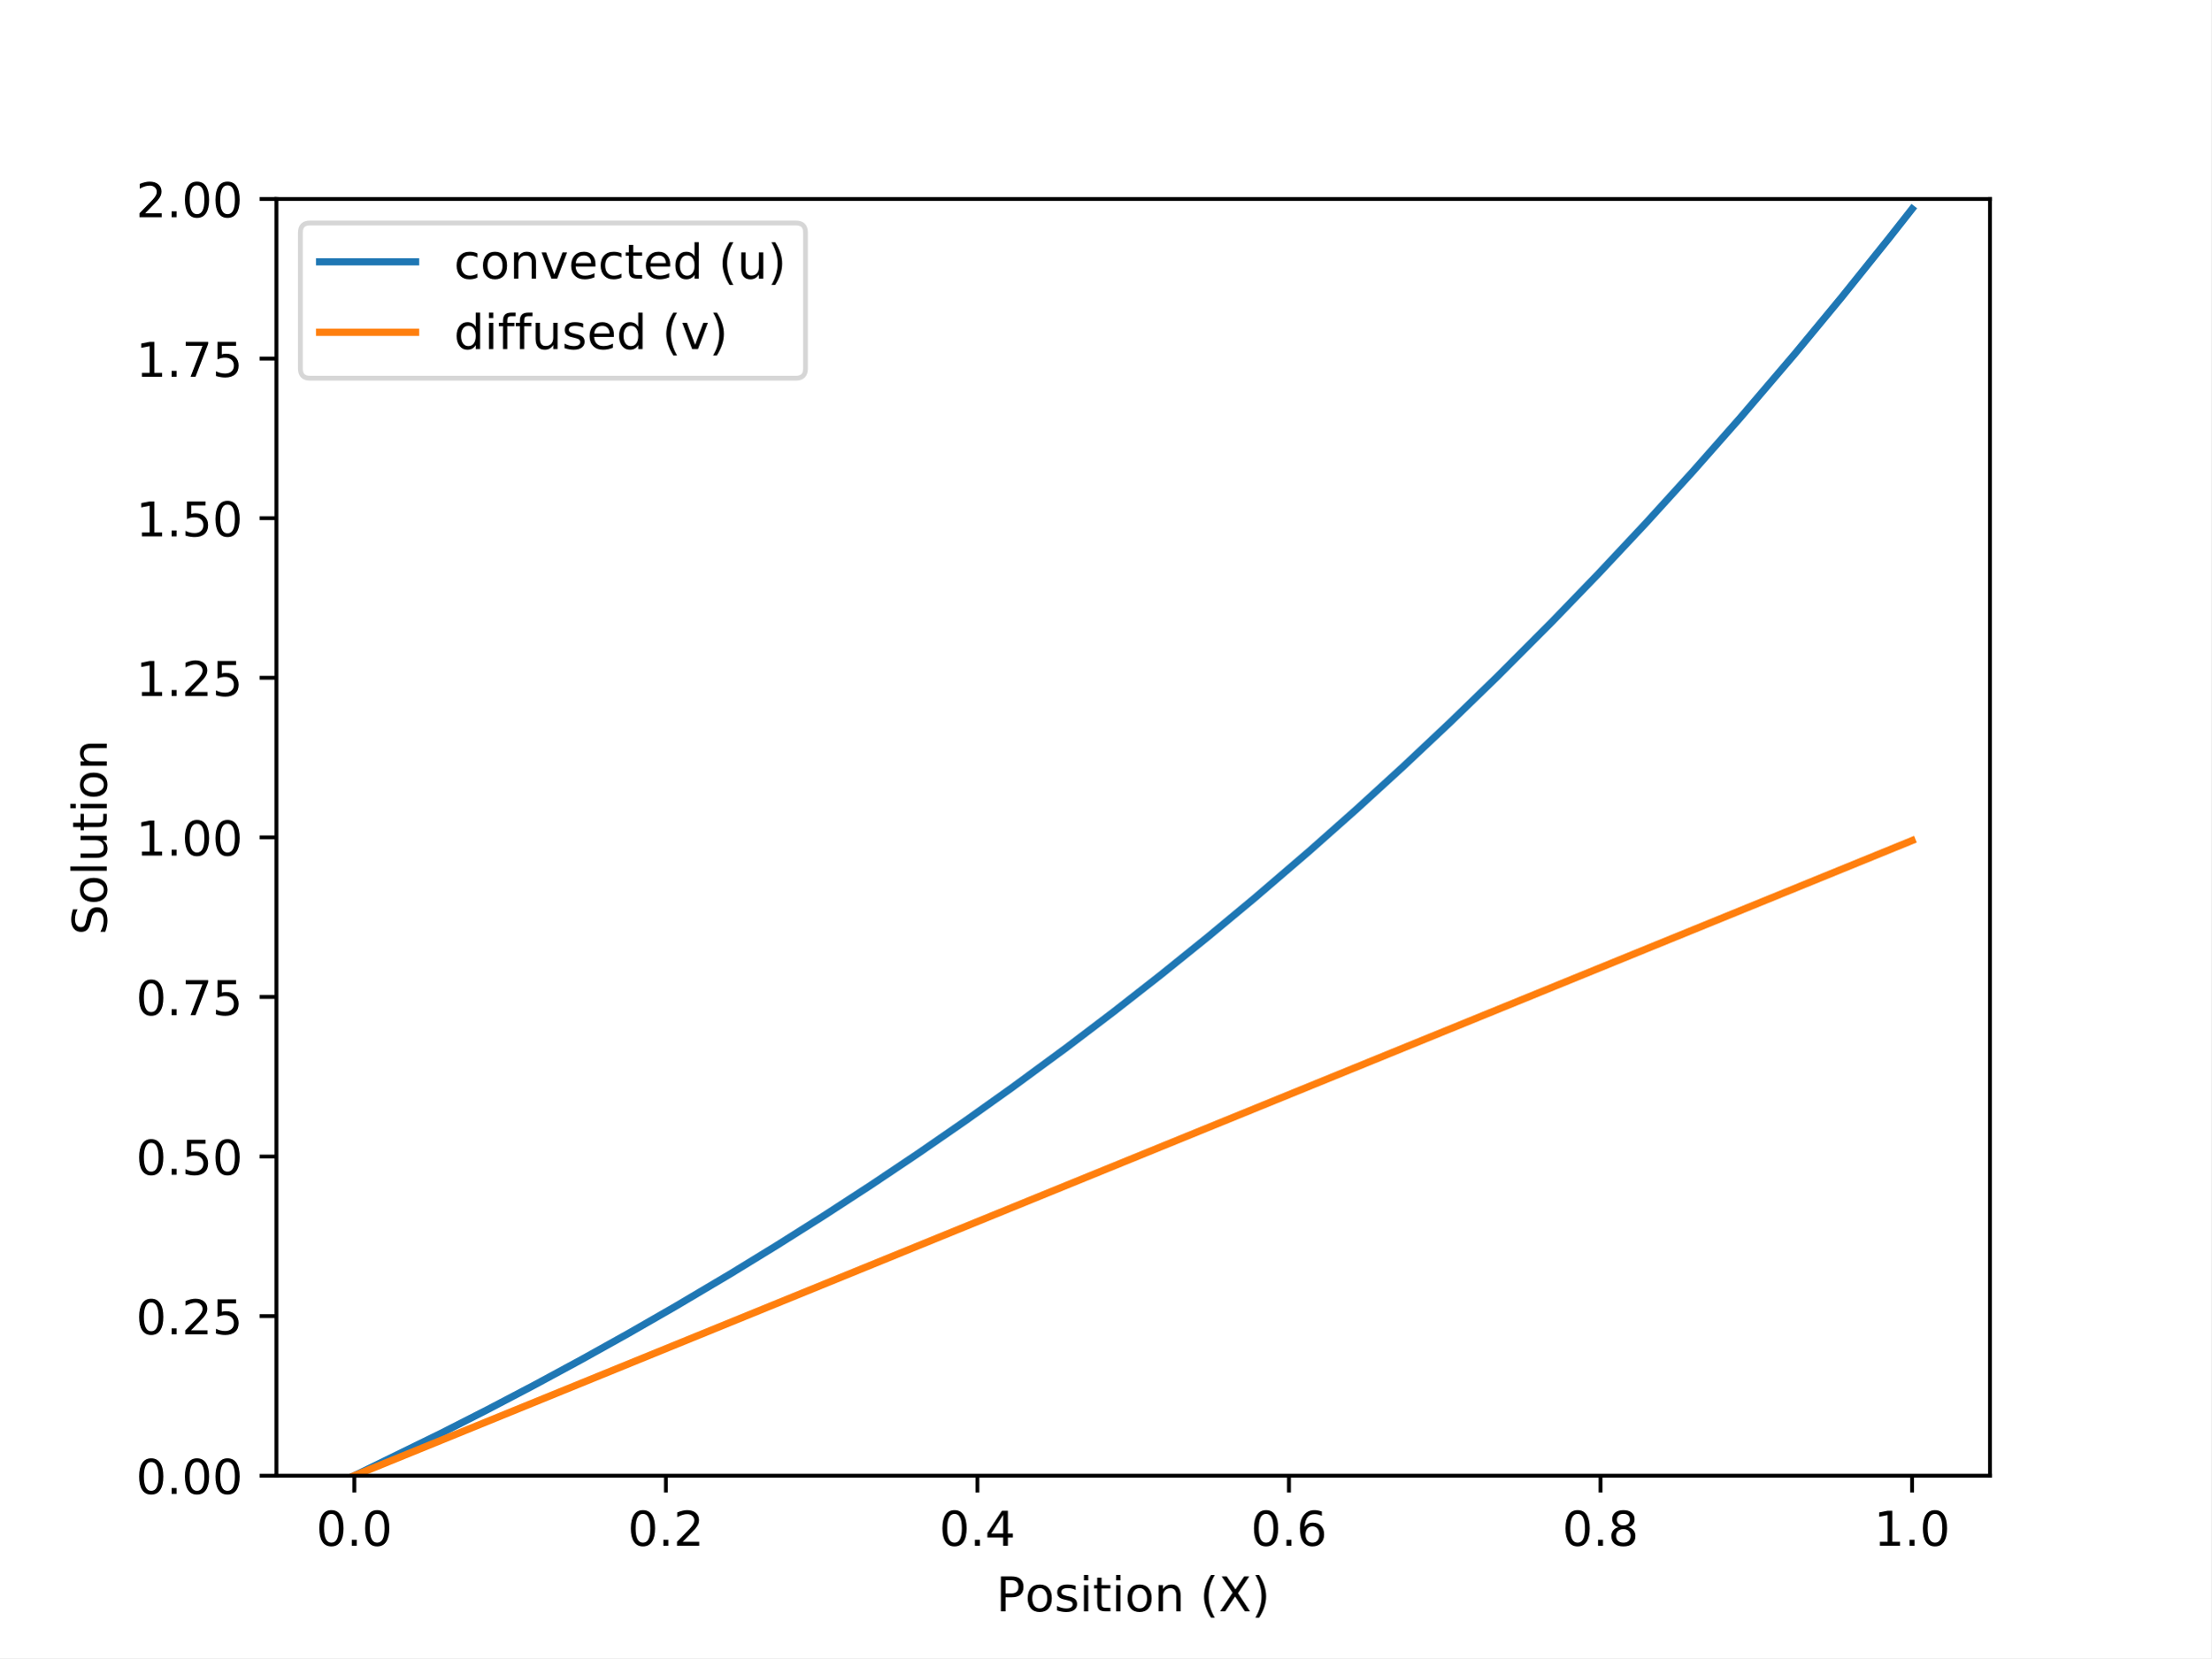
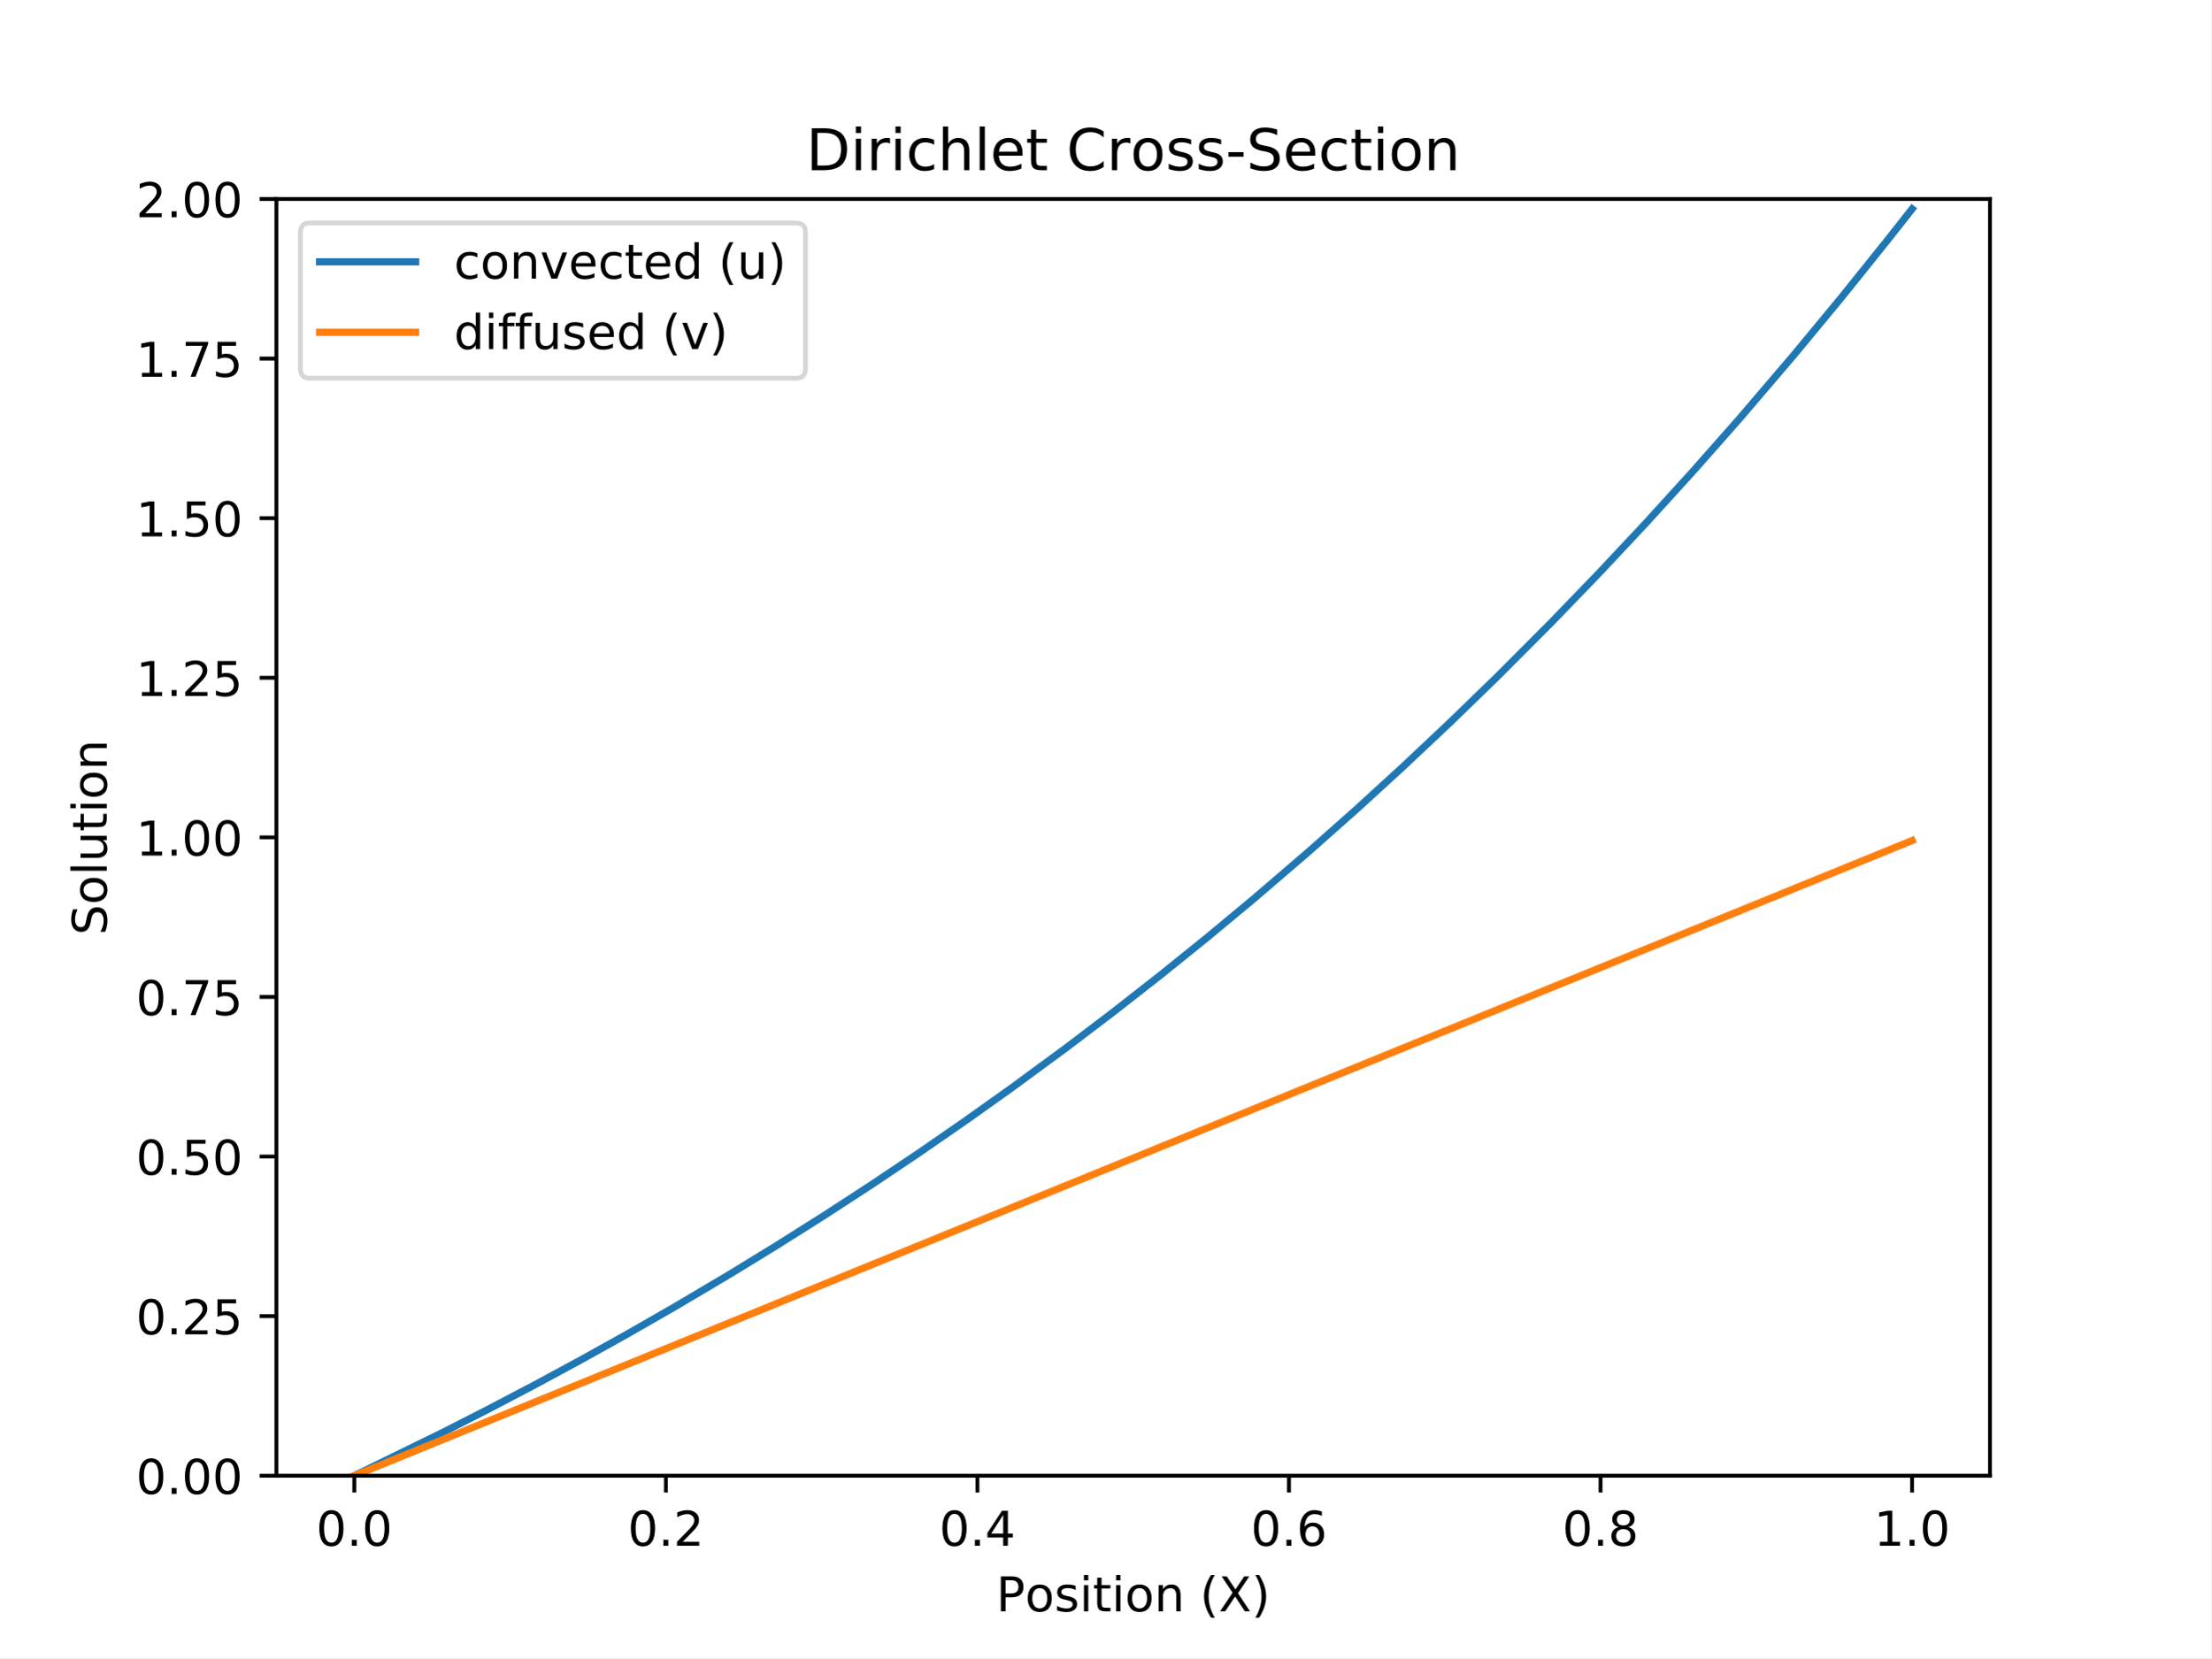
<svg xmlns="http://www.w3.org/2000/svg" xmlns:xlink="http://www.w3.org/1999/xlink" height="345.6pt" version="1.1" viewBox="0 0 460.8 345.6" width="460.8pt">
  <defs>
    <style type="text/css">
*{stroke-linecap:butt;stroke-linejoin:round;}
  </style>
  </defs>
  <g id="figure_1">
    <g id="patch_1">
      <path d="M 0 345.6  L 460.8 345.6  L 460.8 0  L 0 0  z " style="fill:#ffffff;" />
    </g>
    <g id="axes_1">
      <g id="patch_2">
        <path d="M 57.6 307.584  L 414.72 307.584  L 414.72 41.472  L 57.6 41.472  z " style="fill:#ffffff;" />
      </g>
      <g id="matplotlib.axis_1">
        <g id="xtick_1">
          <g id="line2d_1">
            <defs>
-               <path d="M 0 0  L 0 3.5  " id="mcff18b26bf" style="stroke:#000000;stroke-width:0.8;" />
-             </defs>
-             <g>
-               <use style="stroke:#000000;stroke-width:0.8;" x="73.833" xlink:href="#mcff18b26bf" y="307.584" />
+               <path d="M 0 0  L 0 3.5  " id="mc7cd6802f6" style="stroke:#000000;stroke-width:0.8;" />
+             </defs>
+             <g>
+               <use style="stroke:#000000;stroke-width:0.8;" x="73.833" xlink:href="#mc7cd6802f6" y="307.584" />
            </g>
          </g>
          <g id="text_1">
            <defs>
              <path d="M 31.781 66.406  Q 24.172 66.406 20.328 58.906  Q 16.5 51.422 16.5 36.375  Q 16.5 21.391 20.328 13.891  Q 24.172 6.391 31.781 6.391  Q 39.453 6.391 43.281 13.891  Q 47.125 21.391 47.125 36.375  Q 47.125 51.422 43.281 58.906  Q 39.453 66.406 31.781 66.406  z M 31.781 74.219  Q 44.047 74.219 50.516 64.516  Q 56.984 54.828 56.984 36.375  Q 56.984 17.969 50.516 8.266  Q 44.047 -1.422 31.781 -1.422  Q 19.531 -1.422 13.062 8.266  Q 6.594 17.969 6.594 36.375  Q 6.594 54.828 13.062 64.516  Q 19.531 74.219 31.781 74.219  z " id="DejaVuSans-30" />
              <path d="M 10.688 12.406  L 21 12.406  L 21 0  L 10.688 0  z " id="DejaVuSans-2e" />
            </defs>
            <g transform="translate(65.88116 322.1824)scale(0.1 -0.1)">
              <use xlink:href="#DejaVuSans-30" />
              <use x="63.623" xlink:href="#DejaVuSans-2e" />
              <use x="95.41" xlink:href="#DejaVuSans-30" />
            </g>
          </g>
        </g>
        <g id="xtick_2">
          <g id="line2d_2">
            <g>
-               <use style="stroke:#000000;stroke-width:0.8;" x="138.764" xlink:href="#mcff18b26bf" y="307.584" />
+               <use style="stroke:#000000;stroke-width:0.8;" x="138.764" xlink:href="#mc7cd6802f6" y="307.584" />
            </g>
          </g>
          <g id="text_2">
            <defs>
              <path d="M 19.188 8.297  L 53.609 8.297  L 53.609 0  L 7.328 0  L 7.328 8.297  Q 12.938 14.109 22.625 23.891  Q 32.328 33.688 34.812 36.531  Q 39.547 41.844 41.422 45.531  Q 43.312 49.219 43.312 52.781  Q 43.312 58.594 39.234 62.25  Q 35.156 65.922 28.609 65.922  Q 23.969 65.922 18.812 64.312  Q 13.672 62.703 7.812 59.422  L 7.812 69.391  Q 13.766 71.781 18.938 73  Q 24.125 74.219 28.422 74.219  Q 39.75 74.219 46.484 68.547  Q 53.219 62.891 53.219 53.422  Q 53.219 48.922 51.531 44.891  Q 49.859 40.875 45.406 35.406  Q 44.188 33.984 37.641 27.219  Q 31.109 20.453 19.188 8.297  z " id="DejaVuSans-32" />
            </defs>
            <g transform="translate(130.8121 322.1824)scale(0.1 -0.1)">
              <use xlink:href="#DejaVuSans-30" />
              <use x="63.623" xlink:href="#DejaVuSans-2e" />
              <use x="95.41" xlink:href="#DejaVuSans-32" />
            </g>
          </g>
        </g>
        <g id="xtick_3">
          <g id="line2d_3">
            <g>
-               <use style="stroke:#000000;stroke-width:0.8;" x="203.695" xlink:href="#mcff18b26bf" y="307.584" />
+               <use style="stroke:#000000;stroke-width:0.8;" x="203.695" xlink:href="#mc7cd6802f6" y="307.584" />
            </g>
          </g>
          <g id="text_3">
            <defs>
              <path d="M 37.797 64.312  L 12.891 25.391  L 37.797 25.391  z M 35.203 72.906  L 47.609 72.906  L 47.609 25.391  L 58.016 25.391  L 58.016 17.188  L 47.609 17.188  L 47.609 0  L 37.797 0  L 37.797 17.188  L 4.891 17.188  L 4.891 26.703  z " id="DejaVuSans-34" />
            </defs>
            <g transform="translate(195.743 322.1824)scale(0.1 -0.1)">
              <use xlink:href="#DejaVuSans-30" />
              <use x="63.623" xlink:href="#DejaVuSans-2e" />
              <use x="95.41" xlink:href="#DejaVuSans-34" />
            </g>
          </g>
        </g>
        <g id="xtick_4">
          <g id="line2d_4">
            <g>
-               <use style="stroke:#000000;stroke-width:0.8;" x="268.625" xlink:href="#mcff18b26bf" y="307.584" />
+               <use style="stroke:#000000;stroke-width:0.8;" x="268.625" xlink:href="#mc7cd6802f6" y="307.584" />
            </g>
          </g>
          <g id="text_4">
            <defs>
              <path d="M 33.016 40.375  Q 26.375 40.375 22.484 35.828  Q 18.609 31.297 18.609 23.391  Q 18.609 15.531 22.484 10.953  Q 26.375 6.391 33.016 6.391  Q 39.656 6.391 43.531 10.953  Q 47.406 15.531 47.406 23.391  Q 47.406 31.297 43.531 35.828  Q 39.656 40.375 33.016 40.375  z M 52.594 71.297  L 52.594 62.312  Q 48.875 64.062 45.094 64.984  Q 41.312 65.922 37.594 65.922  Q 27.828 65.922 22.672 59.328  Q 17.531 52.734 16.797 39.406  Q 19.672 43.656 24.016 45.922  Q 28.375 48.188 33.594 48.188  Q 44.578 48.188 50.953 41.516  Q 57.328 34.859 57.328 23.391  Q 57.328 12.156 50.688 5.359  Q 44.047 -1.422 33.016 -1.422  Q 20.359 -1.422 13.672 8.266  Q 6.984 17.969 6.984 36.375  Q 6.984 53.656 15.188 63.938  Q 23.391 74.219 37.203 74.219  Q 40.922 74.219 44.703 73.484  Q 48.484 72.75 52.594 71.297  z " id="DejaVuSans-36" />
            </defs>
            <g transform="translate(260.6739 322.1824)scale(0.1 -0.1)">
              <use xlink:href="#DejaVuSans-30" />
              <use x="63.623" xlink:href="#DejaVuSans-2e" />
              <use x="95.41" xlink:href="#DejaVuSans-36" />
            </g>
          </g>
        </g>
        <g id="xtick_5">
          <g id="line2d_5">
            <g>
-               <use style="stroke:#000000;stroke-width:0.8;" x="333.556" xlink:href="#mcff18b26bf" y="307.584" />
+               <use style="stroke:#000000;stroke-width:0.8;" x="333.556" xlink:href="#mc7cd6802f6" y="307.584" />
            </g>
          </g>
          <g id="text_5">
            <defs>
              <path d="M 31.781 34.625  Q 24.75 34.625 20.719 30.859  Q 16.703 27.094 16.703 20.516  Q 16.703 13.922 20.719 10.156  Q 24.75 6.391 31.781 6.391  Q 38.812 6.391 42.859 10.172  Q 46.922 13.969 46.922 20.516  Q 46.922 27.094 42.891 30.859  Q 38.875 34.625 31.781 34.625  z M 21.922 38.812  Q 15.578 40.375 12.031 44.719  Q 8.5 49.078 8.5 55.328  Q 8.5 64.062 14.719 69.141  Q 20.953 74.219 31.781 74.219  Q 42.672 74.219 48.875 69.141  Q 55.078 64.062 55.078 55.328  Q 55.078 49.078 51.531 44.719  Q 48 40.375 41.703 38.812  Q 48.828 37.156 52.797 32.312  Q 56.781 27.484 56.781 20.516  Q 56.781 9.906 50.312 4.234  Q 43.844 -1.422 31.781 -1.422  Q 19.734 -1.422 13.25 4.234  Q 6.781 9.906 6.781 20.516  Q 6.781 27.484 10.781 32.312  Q 14.797 37.156 21.922 38.812  z M 18.312 54.391  Q 18.312 48.734 21.844 45.562  Q 25.391 42.391 31.781 42.391  Q 38.141 42.391 41.719 45.562  Q 45.312 48.734 45.312 54.391  Q 45.312 60.062 41.719 63.234  Q 38.141 66.406 31.781 66.406  Q 25.391 66.406 21.844 63.234  Q 18.312 60.062 18.312 54.391  z " id="DejaVuSans-38" />
            </defs>
            <g transform="translate(325.6048 322.1824)scale(0.1 -0.1)">
              <use xlink:href="#DejaVuSans-30" />
              <use x="63.623" xlink:href="#DejaVuSans-2e" />
              <use x="95.41" xlink:href="#DejaVuSans-38" />
            </g>
          </g>
        </g>
        <g id="xtick_6">
          <g id="line2d_6">
            <g>
-               <use style="stroke:#000000;stroke-width:0.8;" x="398.487" xlink:href="#mcff18b26bf" y="307.584" />
+               <use style="stroke:#000000;stroke-width:0.8;" x="398.487" xlink:href="#mc7cd6802f6" y="307.584" />
            </g>
          </g>
          <g id="text_6">
            <defs>
              <path d="M 12.406 8.297  L 28.516 8.297  L 28.516 63.922  L 10.984 60.406  L 10.984 69.391  L 28.422 72.906  L 38.281 72.906  L 38.281 8.297  L 54.391 8.297  L 54.391 0  L 12.406 0  z " id="DejaVuSans-31" />
            </defs>
            <g transform="translate(390.5357 322.1824)scale(0.1 -0.1)">
              <use xlink:href="#DejaVuSans-31" />
              <use x="63.623" xlink:href="#DejaVuSans-2e" />
              <use x="95.41" xlink:href="#DejaVuSans-30" />
            </g>
          </g>
        </g>
        <g id="text_7">
          <defs>
            <path d="M 19.672 64.797  L 19.672 37.406  L 32.078 37.406  Q 38.969 37.406 42.719 40.969  Q 46.484 44.531 46.484 51.125  Q 46.484 57.672 42.719 61.234  Q 38.969 64.797 32.078 64.797  z M 9.812 72.906  L 32.078 72.906  Q 44.344 72.906 50.609 67.359  Q 56.891 61.812 56.891 51.125  Q 56.891 40.328 50.609 34.812  Q 44.344 29.297 32.078 29.297  L 19.672 29.297  L 19.672 0  L 9.812 0  z " id="DejaVuSans-50" />
            <path d="M 30.609 48.391  Q 23.391 48.391 19.188 42.75  Q 14.984 37.109 14.984 27.297  Q 14.984 17.484 19.156 11.844  Q 23.344 6.203 30.609 6.203  Q 37.797 6.203 41.984 11.859  Q 46.188 17.531 46.188 27.297  Q 46.188 37.016 41.984 42.703  Q 37.797 48.391 30.609 48.391  z M 30.609 56  Q 42.328 56 49.016 48.375  Q 55.719 40.766 55.719 27.297  Q 55.719 13.875 49.016 6.219  Q 42.328 -1.422 30.609 -1.422  Q 18.844 -1.422 12.172 6.219  Q 5.516 13.875 5.516 27.297  Q 5.516 40.766 12.172 48.375  Q 18.844 56 30.609 56  z " id="DejaVuSans-6f" />
            <path d="M 44.281 53.078  L 44.281 44.578  Q 40.484 46.531 36.375 47.5  Q 32.281 48.484 27.875 48.484  Q 21.188 48.484 17.844 46.438  Q 14.5 44.391 14.5 40.281  Q 14.5 37.156 16.891 35.375  Q 19.281 33.594 26.516 31.984  L 29.594 31.297  Q 39.156 29.25 43.188 25.516  Q 47.219 21.781 47.219 15.094  Q 47.219 7.469 41.188 3.016  Q 35.156 -1.422 24.609 -1.422  Q 20.219 -1.422 15.453 -0.562  Q 10.688 0.297 5.422 2  L 5.422 11.281  Q 10.406 8.688 15.234 7.391  Q 20.062 6.109 24.812 6.109  Q 31.156 6.109 34.562 8.281  Q 37.984 10.453 37.984 14.406  Q 37.984 18.062 35.516 20.016  Q 33.062 21.969 24.703 23.781  L 21.578 24.516  Q 13.234 26.266 9.516 29.906  Q 5.812 33.547 5.812 39.891  Q 5.812 47.609 11.281 51.797  Q 16.75 56 26.812 56  Q 31.781 56 36.172 55.266  Q 40.578 54.547 44.281 53.078  z " id="DejaVuSans-73" />
            <path d="M 9.422 54.688  L 18.406 54.688  L 18.406 0  L 9.422 0  z M 9.422 75.984  L 18.406 75.984  L 18.406 64.594  L 9.422 64.594  z " id="DejaVuSans-69" />
            <path d="M 18.312 70.219  L 18.312 54.688  L 36.812 54.688  L 36.812 47.703  L 18.312 47.703  L 18.312 18.016  Q 18.312 11.328 20.141 9.422  Q 21.969 7.516 27.594 7.516  L 36.812 7.516  L 36.812 0  L 27.594 0  Q 17.188 0 13.234 3.875  Q 9.281 7.766 9.281 18.016  L 9.281 47.703  L 2.688 47.703  L 2.688 54.688  L 9.281 54.688  L 9.281 70.219  z " id="DejaVuSans-74" />
            <path d="M 54.891 33.016  L 54.891 0  L 45.906 0  L 45.906 32.719  Q 45.906 40.484 42.875 44.328  Q 39.844 48.188 33.797 48.188  Q 26.516 48.188 22.312 43.547  Q 18.109 38.922 18.109 30.906  L 18.109 0  L 9.078 0  L 9.078 54.688  L 18.109 54.688  L 18.109 46.188  Q 21.344 51.125 25.703 53.562  Q 30.078 56 35.797 56  Q 45.219 56 50.047 50.172  Q 54.891 44.344 54.891 33.016  z " id="DejaVuSans-6e" />
            <path id="DejaVuSans-20" />
            <path d="M 31 75.875  Q 24.469 64.656 21.281 53.656  Q 18.109 42.672 18.109 31.391  Q 18.109 20.125 21.312 9.062  Q 24.516 -2 31 -13.188  L 23.188 -13.188  Q 15.875 -1.703 12.234 9.375  Q 8.594 20.453 8.594 31.391  Q 8.594 42.281 12.203 53.312  Q 15.828 64.359 23.188 75.875  z " id="DejaVuSans-28" />
            <path d="M 6.297 72.906  L 16.891 72.906  L 35.016 45.797  L 53.219 72.906  L 63.812 72.906  L 40.375 37.891  L 65.375 0  L 54.781 0  L 34.281 31  L 13.625 0  L 2.984 0  L 29 38.922  z " id="DejaVuSans-58" />
            <path d="M 8.016 75.875  L 15.828 75.875  Q 23.141 64.359 26.781 53.312  Q 30.422 42.281 30.422 31.391  Q 30.422 20.453 26.781 9.375  Q 23.141 -1.703 15.828 -13.188  L 8.016 -13.188  Q 14.5 -2 17.703 9.062  Q 20.906 20.125 20.906 31.391  Q 20.906 42.672 17.703 53.656  Q 14.5 64.656 8.016 75.875  z " id="DejaVuSans-29" />
          </defs>
          <g transform="translate(207.6014 335.8606)scale(0.1 -0.1)">
            <use xlink:href="#DejaVuSans-50" />
            <use x="60.256" xlink:href="#DejaVuSans-6f" />
            <use x="121.438" xlink:href="#DejaVuSans-73" />
            <use x="173.537" xlink:href="#DejaVuSans-69" />
            <use x="201.32" xlink:href="#DejaVuSans-74" />
            <use x="240.529" xlink:href="#DejaVuSans-69" />
            <use x="268.312" xlink:href="#DejaVuSans-6f" />
            <use x="329.494" xlink:href="#DejaVuSans-6e" />
            <use x="392.873" xlink:href="#DejaVuSans-20" />
            <use x="424.66" xlink:href="#DejaVuSans-28" />
            <use x="463.674" xlink:href="#DejaVuSans-58" />
            <use x="532.18" xlink:href="#DejaVuSans-29" />
          </g>
        </g>
      </g>
      <g id="matplotlib.axis_2">
        <g id="ytick_1">
          <g id="line2d_7">
            <defs>
-               <path d="M 0 0  L -3.5 0  " id="mc97f6fa0b9" style="stroke:#000000;stroke-width:0.8;" />
-             </defs>
-             <g>
-               <use style="stroke:#000000;stroke-width:0.8;" x="57.6" xlink:href="#mc97f6fa0b9" y="307.584" />
+               <path d="M 0 0  L -3.5 0  " id="m1ff0f9dbec" style="stroke:#000000;stroke-width:0.8;" />
+             </defs>
+             <g>
+               <use style="stroke:#000000;stroke-width:0.8;" x="57.6" xlink:href="#m1ff0f9dbec" y="307.584" />
            </g>
          </g>
          <g id="text_8">
            <g transform="translate(28.33438 311.3832)scale(0.1 -0.1)">
              <use xlink:href="#DejaVuSans-30" />
              <use x="63.623" xlink:href="#DejaVuSans-2e" />
              <use x="95.41" xlink:href="#DejaVuSans-30" />
              <use x="159.033" xlink:href="#DejaVuSans-30" />
            </g>
          </g>
        </g>
        <g id="ytick_2">
          <g id="line2d_8">
            <g>
-               <use style="stroke:#000000;stroke-width:0.8;" x="57.6" xlink:href="#mc97f6fa0b9" y="274.32" />
+               <use style="stroke:#000000;stroke-width:0.8;" x="57.6" xlink:href="#m1ff0f9dbec" y="274.32" />
            </g>
          </g>
          <g id="text_9">
            <defs>
              <path d="M 10.797 72.906  L 49.516 72.906  L 49.516 64.594  L 19.828 64.594  L 19.828 46.734  Q 21.969 47.469 24.109 47.828  Q 26.266 48.188 28.422 48.188  Q 40.625 48.188 47.75 41.5  Q 54.891 34.812 54.891 23.391  Q 54.891 11.625 47.562 5.094  Q 40.234 -1.422 26.906 -1.422  Q 22.312 -1.422 17.547 -0.641  Q 12.797 0.141 7.719 1.703  L 7.719 11.625  Q 12.109 9.234 16.797 8.062  Q 21.484 6.891 26.703 6.891  Q 35.156 6.891 40.078 11.328  Q 45.016 15.766 45.016 23.391  Q 45.016 31 40.078 35.438  Q 35.156 39.891 26.703 39.891  Q 22.75 39.891 18.812 39.016  Q 14.891 38.141 10.797 36.281  z " id="DejaVuSans-35" />
            </defs>
            <g transform="translate(28.33438 278.1192)scale(0.1 -0.1)">
              <use xlink:href="#DejaVuSans-30" />
              <use x="63.623" xlink:href="#DejaVuSans-2e" />
              <use x="95.41" xlink:href="#DejaVuSans-32" />
              <use x="159.033" xlink:href="#DejaVuSans-35" />
            </g>
          </g>
        </g>
        <g id="ytick_3">
          <g id="line2d_9">
            <g>
-               <use style="stroke:#000000;stroke-width:0.8;" x="57.6" xlink:href="#mc97f6fa0b9" y="241.056" />
+               <use style="stroke:#000000;stroke-width:0.8;" x="57.6" xlink:href="#m1ff0f9dbec" y="241.056" />
            </g>
          </g>
          <g id="text_10">
            <g transform="translate(28.33438 244.8552)scale(0.1 -0.1)">
              <use xlink:href="#DejaVuSans-30" />
              <use x="63.623" xlink:href="#DejaVuSans-2e" />
              <use x="95.41" xlink:href="#DejaVuSans-35" />
              <use x="159.033" xlink:href="#DejaVuSans-30" />
            </g>
          </g>
        </g>
        <g id="ytick_4">
          <g id="line2d_10">
            <g>
-               <use style="stroke:#000000;stroke-width:0.8;" x="57.6" xlink:href="#mc97f6fa0b9" y="207.792" />
+               <use style="stroke:#000000;stroke-width:0.8;" x="57.6" xlink:href="#m1ff0f9dbec" y="207.792" />
            </g>
          </g>
          <g id="text_11">
            <defs>
              <path d="M 8.203 72.906  L 55.078 72.906  L 55.078 68.703  L 28.609 0  L 18.312 0  L 43.219 64.594  L 8.203 64.594  z " id="DejaVuSans-37" />
            </defs>
            <g transform="translate(28.33438 211.5912)scale(0.1 -0.1)">
              <use xlink:href="#DejaVuSans-30" />
              <use x="63.623" xlink:href="#DejaVuSans-2e" />
              <use x="95.41" xlink:href="#DejaVuSans-37" />
              <use x="159.033" xlink:href="#DejaVuSans-35" />
            </g>
          </g>
        </g>
        <g id="ytick_5">
          <g id="line2d_11">
            <g>
-               <use style="stroke:#000000;stroke-width:0.8;" x="57.6" xlink:href="#mc97f6fa0b9" y="174.528" />
+               <use style="stroke:#000000;stroke-width:0.8;" x="57.6" xlink:href="#m1ff0f9dbec" y="174.528" />
            </g>
          </g>
          <g id="text_12">
            <g transform="translate(28.33438 178.3272)scale(0.1 -0.1)">
              <use xlink:href="#DejaVuSans-31" />
              <use x="63.623" xlink:href="#DejaVuSans-2e" />
              <use x="95.41" xlink:href="#DejaVuSans-30" />
              <use x="159.033" xlink:href="#DejaVuSans-30" />
            </g>
          </g>
        </g>
        <g id="ytick_6">
          <g id="line2d_12">
            <g>
-               <use style="stroke:#000000;stroke-width:0.8;" x="57.6" xlink:href="#mc97f6fa0b9" y="141.264" />
+               <use style="stroke:#000000;stroke-width:0.8;" x="57.6" xlink:href="#m1ff0f9dbec" y="141.264" />
            </g>
          </g>
          <g id="text_13">
            <g transform="translate(28.33438 145.0632)scale(0.1 -0.1)">
              <use xlink:href="#DejaVuSans-31" />
              <use x="63.623" xlink:href="#DejaVuSans-2e" />
              <use x="95.41" xlink:href="#DejaVuSans-32" />
              <use x="159.033" xlink:href="#DejaVuSans-35" />
            </g>
          </g>
        </g>
        <g id="ytick_7">
          <g id="line2d_13">
            <g>
-               <use style="stroke:#000000;stroke-width:0.8;" x="57.6" xlink:href="#mc97f6fa0b9" y="108" />
+               <use style="stroke:#000000;stroke-width:0.8;" x="57.6" xlink:href="#m1ff0f9dbec" y="108" />
            </g>
          </g>
          <g id="text_14">
            <g transform="translate(28.33438 111.7992)scale(0.1 -0.1)">
              <use xlink:href="#DejaVuSans-31" />
              <use x="63.623" xlink:href="#DejaVuSans-2e" />
              <use x="95.41" xlink:href="#DejaVuSans-35" />
              <use x="159.033" xlink:href="#DejaVuSans-30" />
            </g>
          </g>
        </g>
        <g id="ytick_8">
          <g id="line2d_14">
            <g>
-               <use style="stroke:#000000;stroke-width:0.8;" x="57.6" xlink:href="#mc97f6fa0b9" y="74.736" />
+               <use style="stroke:#000000;stroke-width:0.8;" x="57.6" xlink:href="#m1ff0f9dbec" y="74.736" />
            </g>
          </g>
          <g id="text_15">
            <g transform="translate(28.33438 78.53522)scale(0.1 -0.1)">
              <use xlink:href="#DejaVuSans-31" />
              <use x="63.623" xlink:href="#DejaVuSans-2e" />
              <use x="95.41" xlink:href="#DejaVuSans-37" />
              <use x="159.033" xlink:href="#DejaVuSans-35" />
            </g>
          </g>
        </g>
        <g id="ytick_9">
          <g id="line2d_15">
            <g>
-               <use style="stroke:#000000;stroke-width:0.8;" x="57.6" xlink:href="#mc97f6fa0b9" y="41.472" />
+               <use style="stroke:#000000;stroke-width:0.8;" x="57.6" xlink:href="#m1ff0f9dbec" y="41.472" />
            </g>
          </g>
          <g id="text_16">
            <g transform="translate(28.33438 45.27122)scale(0.1 -0.1)">
              <use xlink:href="#DejaVuSans-32" />
              <use x="63.623" xlink:href="#DejaVuSans-2e" />
              <use x="95.41" xlink:href="#DejaVuSans-30" />
              <use x="159.033" xlink:href="#DejaVuSans-30" />
            </g>
          </g>
        </g>
        <g id="text_17">
          <defs>
            <path d="M 53.516 70.516  L 53.516 60.891  Q 47.906 63.578 42.922 64.891  Q 37.938 66.219 33.297 66.219  Q 25.25 66.219 20.875 63.094  Q 16.5 59.969 16.5 54.203  Q 16.5 49.359 19.406 46.891  Q 22.312 44.438 30.422 42.922  L 36.375 41.703  Q 47.406 39.594 52.656 34.297  Q 57.906 29 57.906 20.125  Q 57.906 9.516 50.797 4.047  Q 43.703 -1.422 29.984 -1.422  Q 24.812 -1.422 18.969 -0.25  Q 13.141 0.922 6.891 3.219  L 6.891 13.375  Q 12.891 10.016 18.656 8.297  Q 24.422 6.594 29.984 6.594  Q 38.422 6.594 43.016 9.906  Q 47.609 13.234 47.609 19.391  Q 47.609 24.75 44.312 27.781  Q 41.016 30.812 33.5 32.328  L 27.484 33.5  Q 16.453 35.688 11.516 40.375  Q 6.594 45.062 6.594 53.422  Q 6.594 63.094 13.406 68.656  Q 20.219 74.219 32.172 74.219  Q 37.312 74.219 42.625 73.281  Q 47.953 72.359 53.516 70.516  z " id="DejaVuSans-53" />
            <path d="M 9.422 75.984  L 18.406 75.984  L 18.406 0  L 9.422 0  z " id="DejaVuSans-6c" />
            <path d="M 8.5 21.578  L 8.5 54.688  L 17.484 54.688  L 17.484 21.922  Q 17.484 14.156 20.5 10.266  Q 23.531 6.391 29.594 6.391  Q 36.859 6.391 41.078 11.031  Q 45.312 15.672 45.312 23.688  L 45.312 54.688  L 54.297 54.688  L 54.297 0  L 45.312 0  L 45.312 8.406  Q 42.047 3.422 37.719 1  Q 33.406 -1.422 27.688 -1.422  Q 18.266 -1.422 13.375 4.438  Q 8.5 10.297 8.5 21.578  z M 31.109 56  z " id="DejaVuSans-75" />
          </defs>
          <g transform="translate(22.25469 194.8967)rotate(-90)scale(0.1 -0.1)">
            <use xlink:href="#DejaVuSans-53" />
            <use x="63.477" xlink:href="#DejaVuSans-6f" />
            <use x="124.658" xlink:href="#DejaVuSans-6c" />
            <use x="152.441" xlink:href="#DejaVuSans-75" />
            <use x="215.82" xlink:href="#DejaVuSans-74" />
            <use x="255.029" xlink:href="#DejaVuSans-69" />
            <use x="282.812" xlink:href="#DejaVuSans-6f" />
            <use x="343.994" xlink:href="#DejaVuSans-6e" />
          </g>
        </g>
      </g>
      <g id="line2d_16">
-         <path clip-path="url(#p6dda5da109)" d="M 73.833 307.584  L 91.778 298.813  L 101.567 293.828  L 111.356 288.692  L 121.144 283.399  L 130.933 277.945  L 140.721 272.325  L 152.141 265.556  L 161.93 259.558  L 171.719 253.378  L 181.507 247.011  L 191.296 240.449  L 201.084 233.688  L 210.873 226.721  L 222.293 218.325  L 232.081 210.889  L 241.87 203.228  L 251.659 195.334  L 261.447 187.199  L 272.867 177.393  L 282.656 168.712  L 292.444 159.766  L 302.233 150.549  L 312.021 141.051  L 323.441 129.6  L 333.23 119.463  L 343.019 109.018  L 352.807 98.256  L 362.596 87.166  L 374.016 73.793  L 383.804 61.957  L 393.593 49.762  L 398.487 43.544  L 398.487 43.544  " style="fill:none;stroke:#1f77b4;stroke-linecap:square;stroke-width:1.5;" />
+         <path clip-path="url(#p693814dd71)" d="M 73.833 307.584  L 91.778 298.813  L 101.567 293.828  L 111.356 288.692  L 121.144 283.399  L 130.933 277.945  L 140.721 272.325  L 152.141 265.556  L 161.93 259.558  L 171.719 253.378  L 181.507 247.011  L 191.296 240.449  L 201.084 233.688  L 210.873 226.721  L 222.293 218.325  L 232.081 210.889  L 241.87 203.228  L 251.659 195.334  L 261.447 187.199  L 272.867 177.393  L 282.656 168.712  L 292.444 159.766  L 302.233 150.549  L 312.021 141.051  L 323.441 129.6  L 333.23 119.463  L 343.019 109.018  L 352.807 98.256  L 362.596 87.166  L 374.016 73.793  L 383.804 61.957  L 393.593 49.762  L 398.487 43.544  L 398.487 43.544  " style="fill:none;stroke:#1f77b4;stroke-linecap:square;stroke-width:1.5;" />
      </g>
      <g id="line2d_17">
-         <path clip-path="url(#p6dda5da109)" d="M 73.833 307.584  L 398.487 175.193  L 398.487 175.193  " style="fill:none;stroke:#ff7f0e;stroke-linecap:square;stroke-width:1.5;" />
+         <path clip-path="url(#p693814dd71)" d="M 73.833 307.584  L 398.487 175.193  L 398.487 175.193  " style="fill:none;stroke:#ff7f0e;stroke-linecap:square;stroke-width:1.5;" />
      </g>
      <g id="patch_3">
        <path d="M 57.6 307.584  L 57.6 41.472  " style="fill:none;stroke:#000000;stroke-linecap:square;stroke-linejoin:miter;stroke-width:0.8;" />
      </g>
      <g id="patch_4">
        <path d="M 414.72 307.584  L 414.72 41.472  " style="fill:none;stroke:#000000;stroke-linecap:square;stroke-linejoin:miter;stroke-width:0.8;" />
      </g>
      <g id="patch_5">
        <path d="M 57.6 307.584  L 414.72 307.584  " style="fill:none;stroke:#000000;stroke-linecap:square;stroke-linejoin:miter;stroke-width:0.8;" />
      </g>
      <g id="patch_6">
        <path d="M 57.6 41.472  L 414.72 41.472  " style="fill:none;stroke:#000000;stroke-linecap:square;stroke-linejoin:miter;stroke-width:0.8;" />
+       </g>
+       <g id="text_18">
+         <defs>
+           <path d="M 19.672 64.797  L 19.672 8.109  L 31.594 8.109  Q 46.688 8.109 53.688 14.938  Q 60.688 21.781 60.688 36.531  Q 60.688 51.172 53.688 57.984  Q 46.688 64.797 31.594 64.797  z M 9.812 72.906  L 30.078 72.906  Q 51.266 72.906 61.172 64.094  Q 71.094 55.281 71.094 36.531  Q 71.094 17.672 61.125 8.828  Q 51.172 0 30.078 0  L 9.812 0  z " id="DejaVuSans-44" />
+           <path d="M 41.109 46.297  Q 39.594 47.172 37.812 47.578  Q 36.031 48 33.891 48  Q 26.266 48 22.188 43.047  Q 18.109 38.094 18.109 28.812  L 18.109 0  L 9.078 0  L 9.078 54.688  L 18.109 54.688  L 18.109 46.188  Q 20.953 51.172 25.484 53.578  Q 30.031 56 36.531 56  Q 37.453 56 38.578 55.875  Q 39.703 55.766 41.062 55.516  z " id="DejaVuSans-72" />
+           <path d="M 48.781 52.594  L 48.781 44.188  Q 44.969 46.297 41.141 47.344  Q 37.312 48.391 33.406 48.391  Q 24.656 48.391 19.812 42.844  Q 14.984 37.312 14.984 27.297  Q 14.984 17.281 19.812 11.734  Q 24.656 6.203 33.406 6.203  Q 37.312 6.203 41.141 7.25  Q 44.969 8.297 48.781 10.406  L 48.781 2.094  Q 45.016 0.344 40.984 -0.531  Q 36.969 -1.422 32.422 -1.422  Q 20.062 -1.422 12.781 6.344  Q 5.516 14.109 5.516 27.297  Q 5.516 40.672 12.859 48.328  Q 20.219 56 33.016 56  Q 37.156 56 41.109 55.141  Q 45.062 54.297 48.781 52.594  z " id="DejaVuSans-63" />
+           <path d="M 54.891 33.016  L 54.891 0  L 45.906 0  L 45.906 32.719  Q 45.906 40.484 42.875 44.328  Q 39.844 48.188 33.797 48.188  Q 26.516 48.188 22.312 43.547  Q 18.109 38.922 18.109 30.906  L 18.109 0  L 9.078 0  L 9.078 75.984  L 18.109 75.984  L 18.109 46.188  Q 21.344 51.125 25.703 53.562  Q 30.078 56 35.797 56  Q 45.219 56 50.047 50.172  Q 54.891 44.344 54.891 33.016  z " id="DejaVuSans-68" />
+           <path d="M 56.203 29.594  L 56.203 25.203  L 14.891 25.203  Q 15.484 15.922 20.484 11.062  Q 25.484 6.203 34.422 6.203  Q 39.594 6.203 44.453 7.469  Q 49.312 8.734 54.109 11.281  L 54.109 2.781  Q 49.266 0.734 44.188 -0.344  Q 39.109 -1.422 33.891 -1.422  Q 20.797 -1.422 13.156 6.188  Q 5.516 13.812 5.516 26.812  Q 5.516 40.234 12.766 48.109  Q 20.016 56 32.328 56  Q 43.359 56 49.781 48.891  Q 56.203 41.797 56.203 29.594  z M 47.219 32.234  Q 47.125 39.594 43.094 43.984  Q 39.062 48.391 32.422 48.391  Q 24.906 48.391 20.391 44.141  Q 15.875 39.891 15.188 32.172  z " id="DejaVuSans-65" />
+           <path d="M 64.406 67.281  L 64.406 56.891  Q 59.422 61.531 53.781 63.812  Q 48.141 66.109 41.797 66.109  Q 29.297 66.109 22.656 58.469  Q 16.016 50.828 16.016 36.375  Q 16.016 21.969 22.656 14.328  Q 29.297 6.688 41.797 6.688  Q 48.141 6.688 53.781 8.984  Q 59.422 11.281 64.406 15.922  L 64.406 5.609  Q 59.234 2.094 53.438 0.328  Q 47.656 -1.422 41.219 -1.422  Q 24.656 -1.422 15.125 8.703  Q 5.609 18.844 5.609 36.375  Q 5.609 53.953 15.125 64.078  Q 24.656 74.219 41.219 74.219  Q 47.75 74.219 53.531 72.484  Q 59.328 70.75 64.406 67.281  z " id="DejaVuSans-43" />
+           <path d="M 4.891 31.391  L 31.203 31.391  L 31.203 23.391  L 4.891 23.391  z " id="DejaVuSans-2d" />
+         </defs>
+         <g transform="translate(167.9859 35.472)scale(0.12 -0.12)">
+           <use xlink:href="#DejaVuSans-44" />
+           <use x="77.002" xlink:href="#DejaVuSans-69" />
+           <use x="104.785" xlink:href="#DejaVuSans-72" />
+           <use x="145.898" xlink:href="#DejaVuSans-69" />
+           <use x="173.682" xlink:href="#DejaVuSans-63" />
+           <use x="228.662" xlink:href="#DejaVuSans-68" />
+           <use x="292.041" xlink:href="#DejaVuSans-6c" />
+           <use x="319.824" xlink:href="#DejaVuSans-65" />
+           <use x="381.348" xlink:href="#DejaVuSans-74" />
+           <use x="420.557" xlink:href="#DejaVuSans-20" />
+           <use x="452.344" xlink:href="#DejaVuSans-43" />
+           <use x="522.168" xlink:href="#DejaVuSans-72" />
+           <use x="563.25" xlink:href="#DejaVuSans-6f" />
+           <use x="624.432" xlink:href="#DejaVuSans-73" />
+           <use x="676.531" xlink:href="#DejaVuSans-73" />
+           <use x="728.631" xlink:href="#DejaVuSans-2d" />
+           <use x="764.715" xlink:href="#DejaVuSans-53" />
+           <use x="828.191" xlink:href="#DejaVuSans-65" />
+           <use x="889.715" xlink:href="#DejaVuSans-63" />
+           <use x="944.695" xlink:href="#DejaVuSans-74" />
+           <use x="983.904" xlink:href="#DejaVuSans-69" />
+           <use x="1011.688" xlink:href="#DejaVuSans-6f" />
+           <use x="1072.869" xlink:href="#DejaVuSans-6e" />
+         </g>
      </g>
      <g id="legend_1">
        <g id="patch_7">
          <path d="M 64.6 78.828  L 165.866 78.828  Q 167.866 78.828 167.866 76.828  L 167.866 48.472  Q 167.866 46.472 165.866 46.472  L 64.6 46.472  Q 62.6 46.472 62.6 48.472  L 62.6 76.828  Q 62.6 78.828 64.6 78.828  z " style="fill:#ffffff;opacity:0.8;stroke:#cccccc;stroke-linejoin:miter;" />
        </g>
        <g id="line2d_18">
          <path d="M 66.6 54.57  L 86.6 54.57  " style="fill:none;stroke:#1f77b4;stroke-linecap:square;stroke-width:1.5;" />
        </g>
        <g id="line2d_19" />
-         <g id="text_18">
+         <g id="text_19">
          <defs>
-             <path d="M 48.781 52.594  L 48.781 44.188  Q 44.969 46.297 41.141 47.344  Q 37.312 48.391 33.406 48.391  Q 24.656 48.391 19.812 42.844  Q 14.984 37.312 14.984 27.297  Q 14.984 17.281 19.812 11.734  Q 24.656 6.203 33.406 6.203  Q 37.312 6.203 41.141 7.25  Q 44.969 8.297 48.781 10.406  L 48.781 2.094  Q 45.016 0.344 40.984 -0.531  Q 36.969 -1.422 32.422 -1.422  Q 20.062 -1.422 12.781 6.344  Q 5.516 14.109 5.516 27.297  Q 5.516 40.672 12.859 48.328  Q 20.219 56 33.016 56  Q 37.156 56 41.109 55.141  Q 45.062 54.297 48.781 52.594  z " id="DejaVuSans-63" />
            <path d="M 2.984 54.688  L 12.5 54.688  L 29.594 8.797  L 46.688 54.688  L 56.203 54.688  L 35.688 0  L 23.484 0  z " id="DejaVuSans-76" />
-             <path d="M 56.203 29.594  L 56.203 25.203  L 14.891 25.203  Q 15.484 15.922 20.484 11.062  Q 25.484 6.203 34.422 6.203  Q 39.594 6.203 44.453 7.469  Q 49.312 8.734 54.109 11.281  L 54.109 2.781  Q 49.266 0.734 44.188 -0.344  Q 39.109 -1.422 33.891 -1.422  Q 20.797 -1.422 13.156 6.188  Q 5.516 13.812 5.516 26.812  Q 5.516 40.234 12.766 48.109  Q 20.016 56 32.328 56  Q 43.359 56 49.781 48.891  Q 56.203 41.797 56.203 29.594  z M 47.219 32.234  Q 47.125 39.594 43.094 43.984  Q 39.062 48.391 32.422 48.391  Q 24.906 48.391 20.391 44.141  Q 15.875 39.891 15.188 32.172  z " id="DejaVuSans-65" />
            <path d="M 45.406 46.391  L 45.406 75.984  L 54.391 75.984  L 54.391 0  L 45.406 0  L 45.406 8.203  Q 42.578 3.328 38.25 0.953  Q 33.938 -1.422 27.875 -1.422  Q 17.969 -1.422 11.734 6.484  Q 5.516 14.406 5.516 27.297  Q 5.516 40.188 11.734 48.094  Q 17.969 56 27.875 56  Q 33.938 56 38.25 53.625  Q 42.578 51.266 45.406 46.391  z M 14.797 27.297  Q 14.797 17.391 18.875 11.75  Q 22.953 6.109 30.078 6.109  Q 37.203 6.109 41.297 11.75  Q 45.406 17.391 45.406 27.297  Q 45.406 37.203 41.297 42.844  Q 37.203 48.484 30.078 48.484  Q 22.953 48.484 18.875 42.844  Q 14.797 37.203 14.797 27.297  z " id="DejaVuSans-64" />
          </defs>
          <g transform="translate(94.6 58.07044)scale(0.1 -0.1)">
            <use xlink:href="#DejaVuSans-63" />
            <use x="54.98" xlink:href="#DejaVuSans-6f" />
            <use x="116.162" xlink:href="#DejaVuSans-6e" />
            <use x="179.541" xlink:href="#DejaVuSans-76" />
            <use x="238.721" xlink:href="#DejaVuSans-65" />
            <use x="300.244" xlink:href="#DejaVuSans-63" />
            <use x="355.225" xlink:href="#DejaVuSans-74" />
            <use x="394.434" xlink:href="#DejaVuSans-65" />
            <use x="455.957" xlink:href="#DejaVuSans-64" />
            <use x="519.434" xlink:href="#DejaVuSans-20" />
            <use x="551.221" xlink:href="#DejaVuSans-28" />
            <use x="590.234" xlink:href="#DejaVuSans-75" />
            <use x="653.613" xlink:href="#DejaVuSans-29" />
          </g>
        </g>
        <g id="line2d_20">
          <path d="M 66.6 69.249  L 86.6 69.249  " style="fill:none;stroke:#ff7f0e;stroke-linecap:square;stroke-width:1.5;" />
        </g>
        <g id="line2d_21" />
-         <g id="text_19">
+         <g id="text_20">
          <defs>
            <path d="M 37.109 75.984  L 37.109 68.5  L 28.516 68.5  Q 23.688 68.5 21.797 66.547  Q 19.922 64.594 19.922 59.516  L 19.922 54.688  L 34.719 54.688  L 34.719 47.703  L 19.922 47.703  L 19.922 0  L 10.891 0  L 10.891 47.703  L 2.297 47.703  L 2.297 54.688  L 10.891 54.688  L 10.891 58.5  Q 10.891 67.625 15.141 71.797  Q 19.391 75.984 28.609 75.984  z " id="DejaVuSans-66" />
          </defs>
          <g transform="translate(94.6 72.74856)scale(0.1 -0.1)">
            <use xlink:href="#DejaVuSans-64" />
            <use x="63.477" xlink:href="#DejaVuSans-69" />
            <use x="91.26" xlink:href="#DejaVuSans-66" />
            <use x="126.465" xlink:href="#DejaVuSans-66" />
            <use x="161.67" xlink:href="#DejaVuSans-75" />
            <use x="225.049" xlink:href="#DejaVuSans-73" />
            <use x="277.148" xlink:href="#DejaVuSans-65" />
            <use x="338.672" xlink:href="#DejaVuSans-64" />
            <use x="402.148" xlink:href="#DejaVuSans-20" />
            <use x="433.936" xlink:href="#DejaVuSans-28" />
            <use x="472.949" xlink:href="#DejaVuSans-76" />
            <use x="532.129" xlink:href="#DejaVuSans-29" />
          </g>
        </g>
      </g>
    </g>
  </g>
  <defs>
-     <clipPath id="p6dda5da109">
+     <clipPath id="p693814dd71">
      <rect height="266.112" width="357.12" x="57.6" y="41.472" />
    </clipPath>
  </defs>
</svg>
